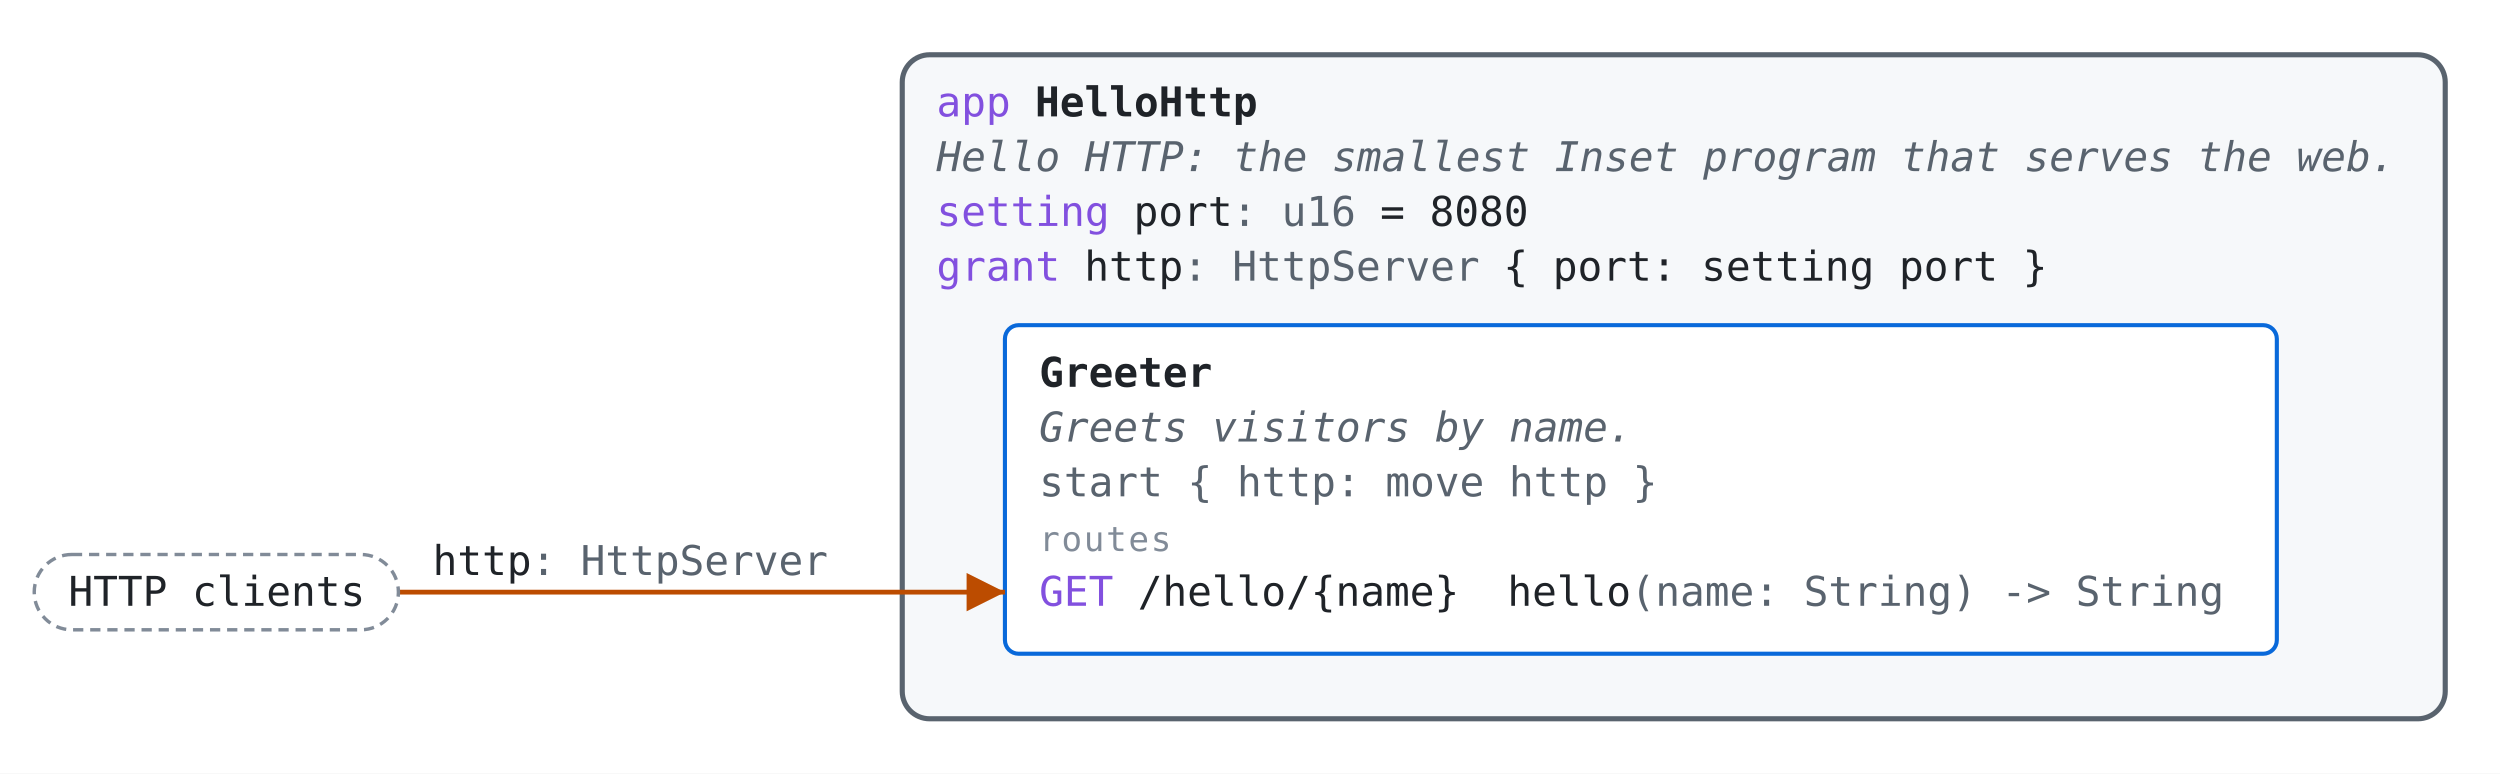
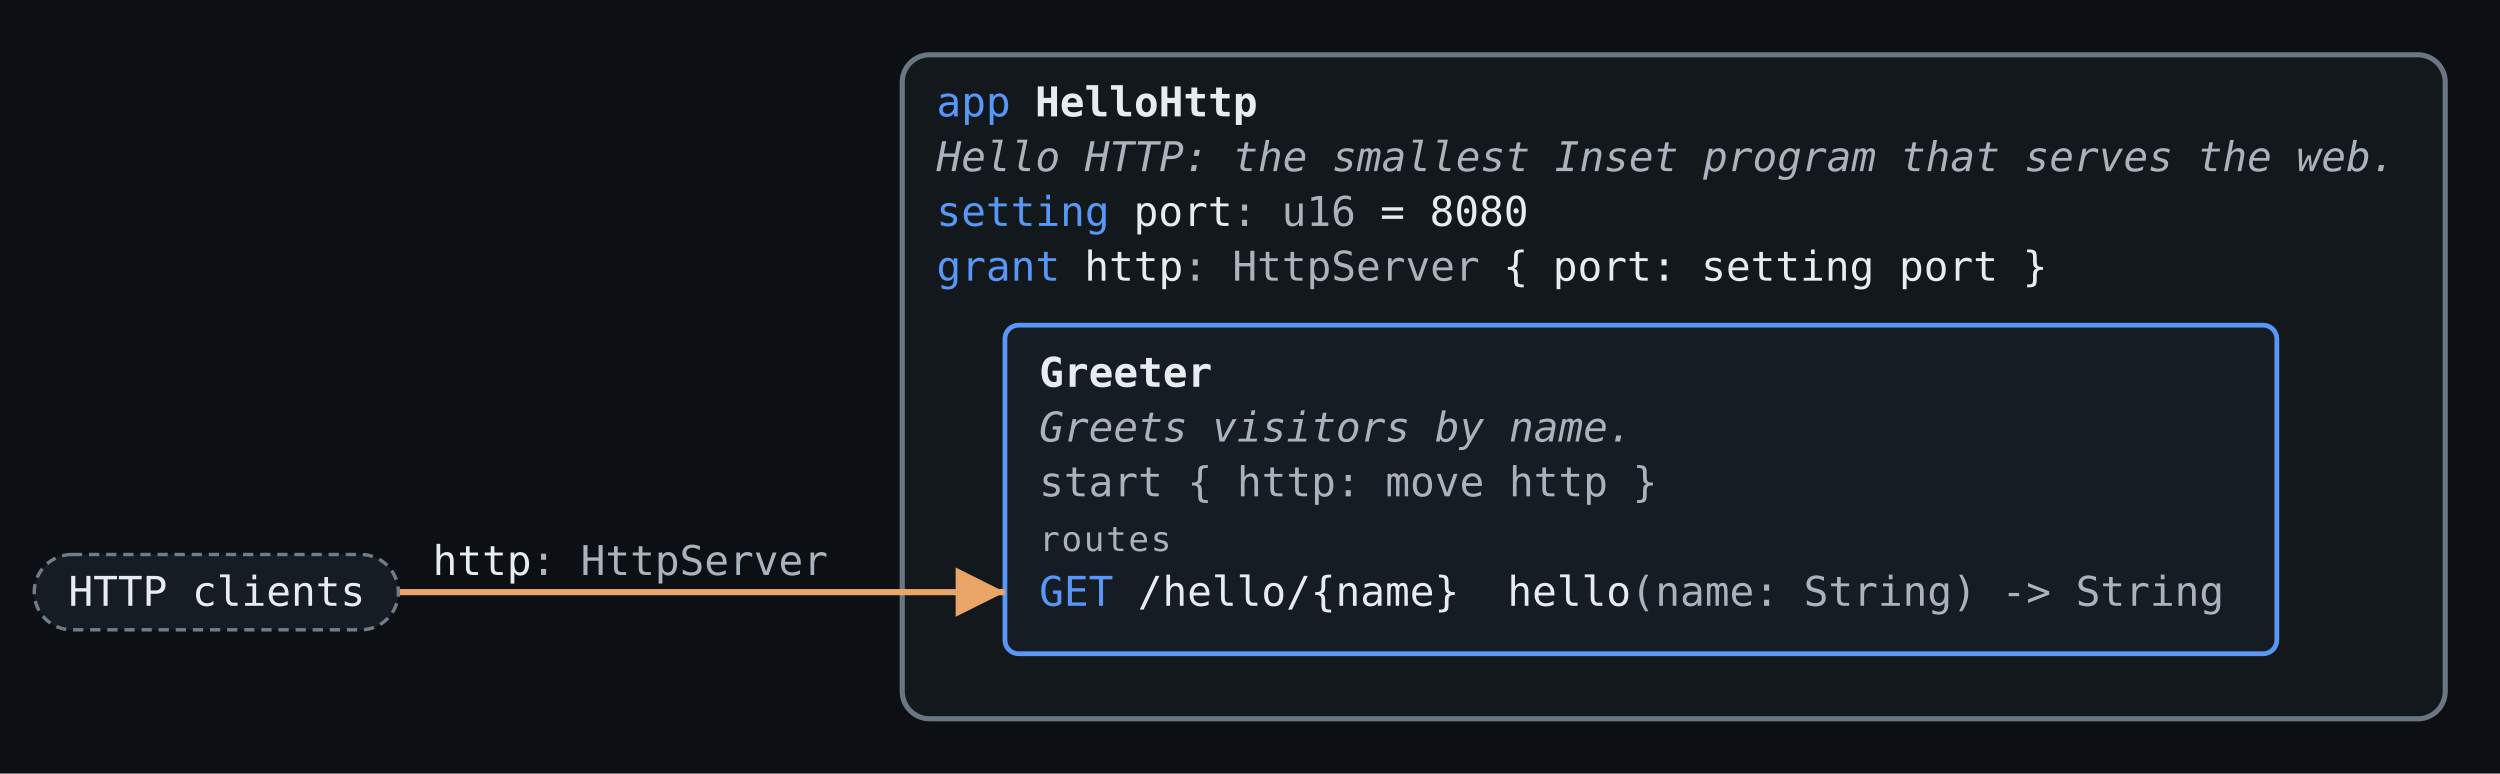
- <svg xmlns="http://www.w3.org/2000/svg" xml:space="preserve" width="730.4" height="226" viewBox="0 0 730.4 226">
+ <svg xmlns="http://www.w3.org/2000/svg" xml:space="preserve" class="inset-diagram" width="730.4" height="226" viewBox="0 0 730.4 226">
  <style>
- text { font-family: ui-monospace, SFMono-Regular, Menlo, Consolas, "DejaVu Sans Mono", monospace; font-size: 12px; fill: #1f2328; white-space: pre; }
- .title { font-weight: bold; }
- .kw { fill: #8250df; }
- .dim { fill: #59636e; }
- .doc { fill: #59636e; font-style: italic; }
- .sec { fill: #818b98; font-size: 10px; letter-spacing: 0.05em; }
- .warn { fill: #9a6700; }
- .ground { fill: #ffffff; }
- .app { fill: #f6f8fa; stroke: #59636e; stroke-width: 1.5; }
- .comp { fill: #ffffff; stroke: #0969da; stroke-width: 1.2; }
- .ext { fill: #fbf7ff; stroke: #8250df; stroke-width: 1.2; }
- .outside { fill: #ffffff; stroke: #818b98; stroke-dasharray: 3 2; }
- .port { fill: #ffffff; stroke: #0969da; stroke-width: 1.5; }
- .edge { fill: none; stroke: #1f2328; stroke-width: 1.2; }
- .send { stroke-dasharray: 5 3; }
- .cap { fill: none; stroke: #bc4c00; stroke-width: 1.4; }
- .node { fill: #ffffff; stroke: #1f2328; }
- .decide { fill: #fff8c5; stroke: #1f2328; }
- .term { fill: #ddf4ff; stroke: #1f2328; }
- .bar { fill: #1f2328; }
- .arrow { fill: #1f2328; }
- .arrow-cap { fill: #bc4c00; }
+ .inset-diagram text { font-family: ui-monospace, SFMono-Regular, Menlo, Consolas, "DejaVu Sans Mono", monospace; font-size: 12px; fill: #e7ecf0; white-space: pre; }
+ .inset-diagram .title { font-weight: bold; }
+ .inset-diagram .kw { fill: #5797f8; }
+ .inset-diagram .dim { fill: #aab2bb; }
+ .inset-diagram .doc { fill: #aab2bb; font-style: italic; }
+ .inset-diagram .sec { fill: #aab2bb; font-size: 10px; letter-spacing: 0.05em; }
+ .inset-diagram .warn { fill: #f64234; font-weight: bold; }
+ .inset-diagram .ground { fill: #0c1015; }
+ .inset-diagram .app { fill: #13181d; stroke: #6a7683; stroke-width: 1.5; }
+ .inset-diagram .comp { fill: #161c23; stroke: #5797f8; stroke-width: 1.4; }
+ .inset-diagram .ext { fill: #271923; stroke: #e057c5; stroke-width: 1.3; }
+ .inset-diagram .outside { fill: #161c23; stroke: #727b86; stroke-dasharray: 3 2; }
+ .inset-diagram .port { fill: #161c23; stroke: #5797f8; stroke-width: 1.6; }
+ .inset-diagram .edge { fill: none; stroke: #e7ecf0; stroke-width: 1.2; }
+ .inset-diagram .send { stroke-dasharray: 5 3; }
+ .inset-diagram .cap { fill: none; stroke: #eba566; stroke-width: 1.8; }
+ .inset-diagram .node { fill: #161c23; stroke: #e7ecf0; }
+ .inset-diagram .decide { fill: #36210d; stroke: #e7ecf0; }
+ .inset-diagram .term { fill: #1a273a; stroke: #e7ecf0; }
+ .inset-diagram .bar { fill: #e7ecf0; }
+ .inset-diagram .arrow { fill: #e7ecf0; }
+ .inset-diagram .arrow-cap { fill: #eba566; }
</style>
  <defs>
    <marker id="arrow" viewBox="0 0 8 8" refX="8" refY="4" markerWidth="8" markerHeight="8" orient="auto">
      <path d="M0,0 L8,4 L0,8 z" class="arrow" />
    </marker>
    <marker id="arrow-cap" viewBox="0 0 8 8" refX="8" refY="4" markerWidth="8" markerHeight="8" orient="auto">
      <path d="M0,0 L8,4 L0,8 z" class="arrow-cap" />
    </marker>
  </defs>
  <rect x="0" y="0" width="730.4" height="226" class="ground" />
  <rect x="263.6" y="16" width="450.8" height="194" rx="8" class="app" data-id="HelloHttp" />
  <g data-id="HelloHttp">
    <text x="273.6" y="34" class="kw">app </text>
    <text x="302.4" y="34" class="title">HelloHttp</text>
  </g>
  <text x="273.6" y="50" class="doc opt-docs">Hello HTTP: the smallest Inset program that serves the web.</text>
  <g data-id="HelloHttp/setting:port">
    <text x="273.6" y="66" class="kw">setting </text>
    <text x="331.2" y="66" class="">port</text>
    <text x="360" y="66" class="dim opt-setting-types">: u16</text>
    <text x="396" y="66" class=""> = 8080</text>
  </g>
  <g data-id="HelloHttp/grant:http">
    <text x="273.6" y="82" class="kw">grant </text>
    <text x="316.8" y="82" class="">http</text>
    <text x="345.6" y="82" class="dim opt-grant-types">: HttpServer</text>
    <text x="432" y="82" class=" opt-grant-values"> { port: setting port }</text>
  </g>
  <rect x="293.6" y="95" width="371.6" height="96" rx="4" class="comp" data-id="HelloHttp/Greeter" />
  <g data-id="HelloHttp/Greeter">
    <text x="303.6" y="113" class="title">Greeter</text>
  </g>
  <text x="303.6" y="129" class="doc opt-docs">Greets visitors by name.</text>
  <text x="303.6" y="145" class="dim opt-handoffs">start { http: move http }</text>
  <text x="303.6" y="161" class="sec">routes</text>
  <g data-id="HelloHttp/Greeter/fn:hello">
    <text x="303.6" y="177" class="kw">GET </text>
    <text x="332.4" y="177" class="">/hello/{name}  </text>
    <text x="440.4" y="177" class="">hello</text>
    <text x="476.4" y="177" class="dim opt-signatures">(name: String) -&gt; String</text>
  </g>
  <path d="M116.4,173 L293.6,173" class="cap" marker-end="url(#arrow-cap)" data-id="HelloHttp/Greeter/field:http-&gt;HelloHttp/grant:http" />
  <text x="126.4" y="168" class=" opt-capability-names">http</text>
  <text x="155.2" y="168" class="dim opt-capability-types">: HttpServer</text>
  <rect x="10" y="162" width="106.4" height="22" rx="11" class="outside" data-id="HelloHttp/grant:http/outside" />
  <text x="20" y="177" class="">HTTP clients</text>
</svg>
